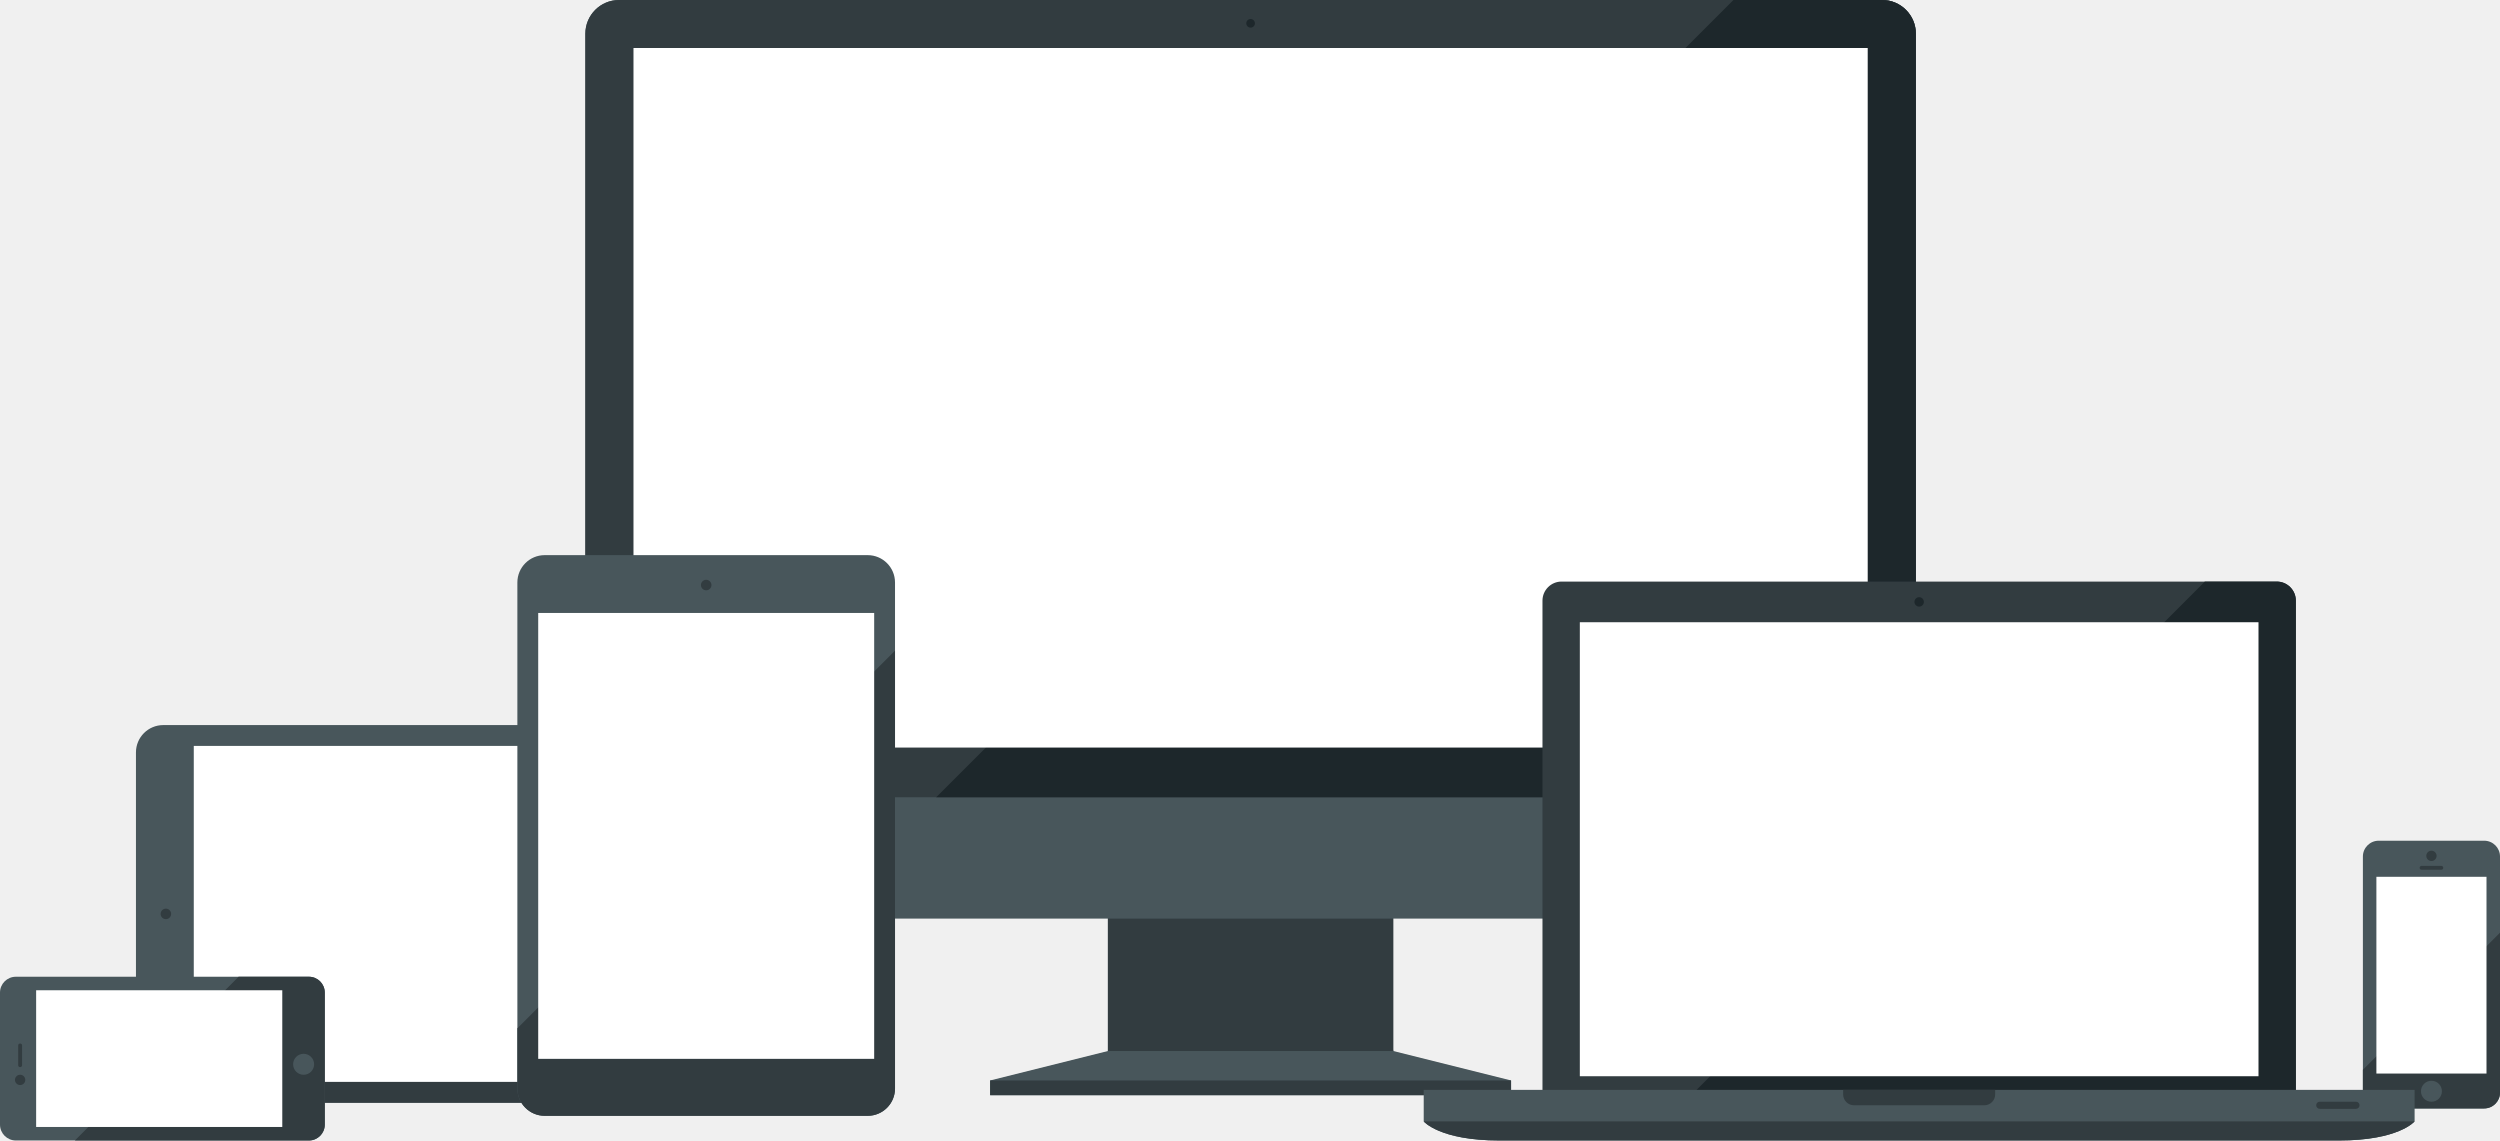
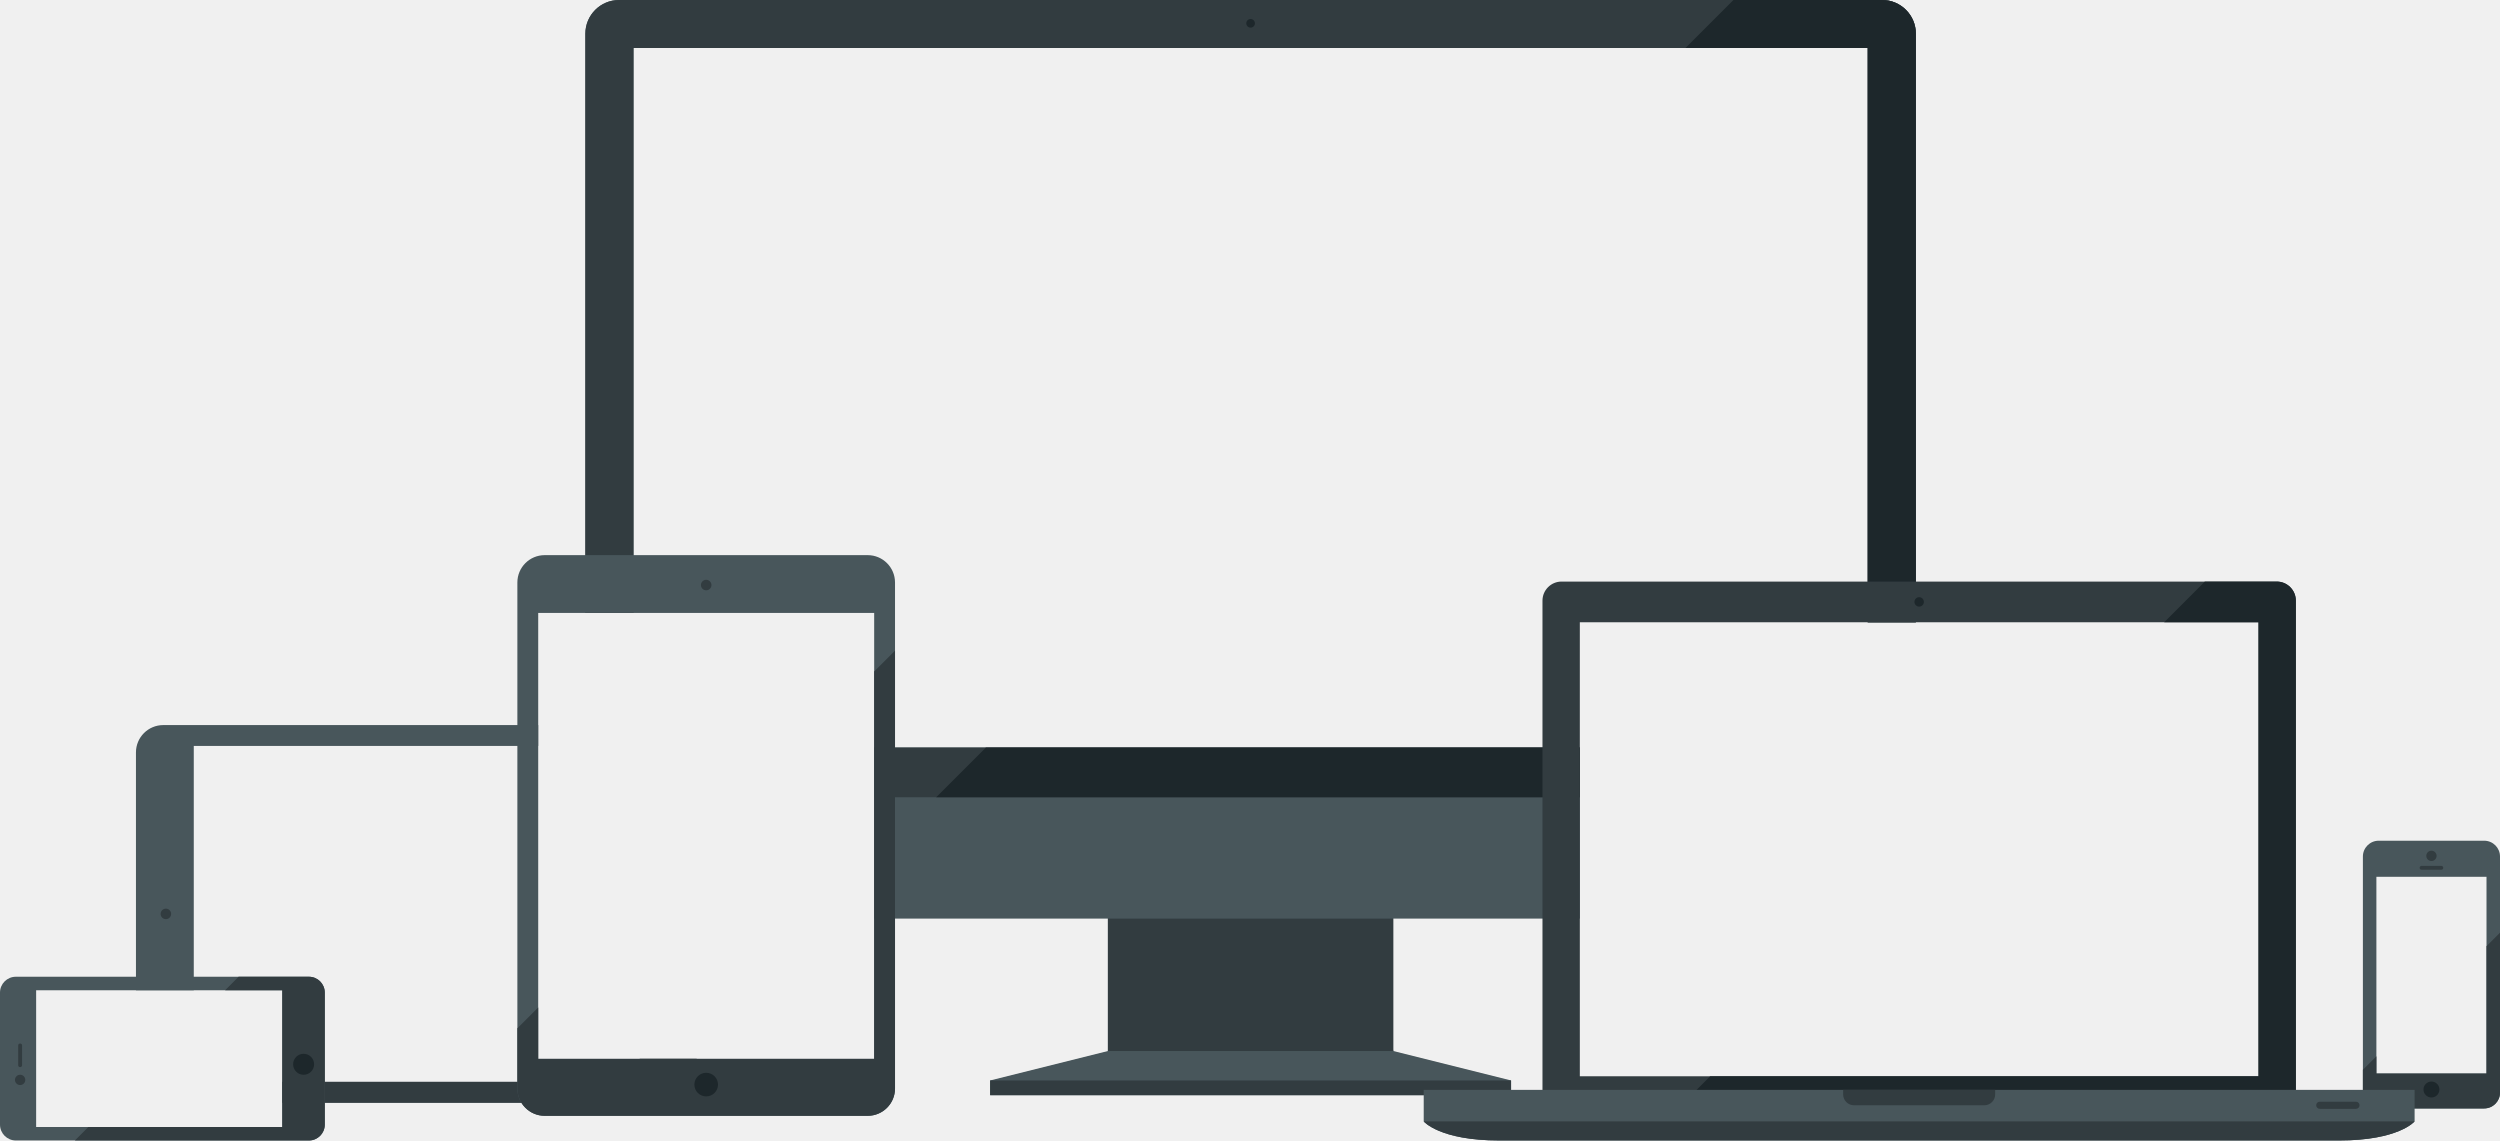
<svg xmlns="http://www.w3.org/2000/svg" width="100%" height="100%" viewBox="0 0 662 302" version="1.1" xml:space="preserve" style="fill-rule:evenodd;clip-rule:evenodd;stroke-linejoin:round;stroke-miterlimit:1.414;">
  <rect id="Artboard1" x="0" y="0" width="662" height="302" style="fill:none;" />
  <clipPath id="_clip1">
    <rect x="0" y="0" width="662" height="302" />
  </clipPath>
  <g clip-path="url(#_clip1)">
-     <g>
-       <g id="mobile-staand">
-         <path d="M625.693,289.32L625.693,226.813C625.693,224.497 627.571,222.619 629.888,222.619L657.805,222.619C660.122,222.619 662,224.497 662,226.813L662,289.32C662,291.637 660.122,293.514 657.805,293.514L629.888,293.514C627.571,293.514 625.693,291.637 625.693,289.32Z" style="fill:#48565b;" />
-         <path d="M662,246.972L662,289.32C662,291.637 660.122,293.514 657.805,293.514L629.888,293.514C627.571,293.514 625.693,291.637 625.693,289.32L625.693,283.279L662,246.972Z" style="fill:#323c40;" />
-         <rect x="629.268" y="232.177" width="29.156" height="52.099" style="fill:#fff;" />
-         <path d="M640.72,229.804L640.72,229.788C640.72,229.508 640.946,229.282 641.225,229.282L646.468,229.282C646.746,229.282 646.973,229.508 646.973,229.788L646.973,229.804C646.973,230.084 646.746,230.31 646.468,230.31L641.225,230.31C640.946,230.31 640.72,230.084 640.72,229.804ZM645.213,226.633C645.213,227.389 644.601,228 643.846,228C643.092,228 642.48,227.389 642.48,226.633C642.48,225.878 643.092,225.267 643.846,225.267C644.601,225.267 645.213,225.878 645.213,226.633Z" style="fill:#323c40;" />
-         <path d="M646.622,288.964C646.622,290.498 645.379,291.74 643.847,291.74C642.314,291.74 641.071,290.498 641.071,288.964C641.071,287.431 642.314,286.188 643.847,286.188C645.379,286.188 646.622,287.431 646.622,288.964Z" style="fill:#48565b;" />
-       </g>
-       <g id="desktop">
-         <path d="M303.346,239.354L293.355,278.312L262.189,286.104L262.189,290L400.129,290L400.129,286.104L368.963,278.312L358.972,239.354L303.346,239.354Z" style="fill:#48565b;" />
-         <rect x="293.355" y="239.354" width="75.607" height="38.958" style="fill:#323c40;" />
-         <rect x="262.189" y="286.109" width="137.94" height="3.891" style="fill:#323c40;" />
-         <path d="M498.389,243.25L163.928,243.25C158.997,243.25 155,239.252 155,234.321L155,8.929C155,3.997 158.997,0 163.928,0L498.389,0C503.32,0 507.318,3.997 507.318,8.929L507.318,234.321C507.318,239.252 503.32,243.25 498.389,243.25Z" style="fill:#48565b;" />
-         <path d="M155,211.117L155,8.929C155,3.997 158.997,0 163.928,0L498.389,0C503.32,0 507.318,3.997 507.318,8.929L507.318,211.117L155,211.117Z" style="fill:#323c40;" />
-         <path d="M459.009,0L498.389,0C503.32,0 507.318,3.997 507.318,8.929L507.318,211.117L247.892,211.117L459.009,0Z" style="fill:#1d272b;" />
-         <rect x="167.747" y="12.71" width="326.823" height="185.245" style="fill:#fff;" />
-         <path d="M332.303,6.175C332.303,6.807 331.79,7.319 331.158,7.319C330.526,7.319 330.015,6.807 330.015,6.175C330.015,5.544 330.526,5.031 331.158,5.031C331.79,5.031 332.303,5.544 332.303,6.175Z" style="fill:#1d272b;" />
-       </g>
-       <g id="laptop">
-         <path d="M607.939,292.506L408.448,292.506L408.448,159.056C408.448,156.263 410.712,154 413.503,154L602.884,154C605.676,154 607.939,156.263 607.939,159.056L607.939,292.506Z" style="fill:#323c40;" />
-         <path d="M509.444,159.383C509.444,160.074 508.883,160.633 508.193,160.633C507.503,160.633 506.944,160.074 506.944,159.383C506.944,158.693 507.503,158.134 508.193,158.134C508.883,158.134 509.444,158.693 509.444,159.383Z" style="fill:#1d272b;" />
-         <path d="M583.842,154L602.884,154C605.676,154 607.939,156.263 607.939,159.056L607.939,292.506L445.335,292.506L583.842,154Z" style="fill:#1d272b;" />
-         <path d="M377,288.599L377,296.95C377,296.95 381.175,302 396.998,302L619.39,302C635.211,302 639.388,296.95 639.388,296.95L639.388,288.599L377,288.599Z" style="fill:#48565b;" />
-         <path d="M377,296.95C377,296.95 381.175,302 396.998,302L619.39,302C635.211,302 639.388,296.95 639.388,296.95L377,296.95Z" style="fill:#323c40;" />
-         <path d="M624.805,292.692C624.805,293.204 624.389,293.62 623.878,293.62L614.255,293.62C613.743,293.62 613.328,293.204 613.328,292.692L613.328,292.661C613.328,292.148 613.743,291.733 614.255,291.733L623.878,291.733C624.389,291.733 624.805,292.148 624.805,292.661L624.805,292.692Z" style="fill:#323c40;" />
-         <path d="M528.323,288.599L528.323,289.801C528.323,291.389 527.036,292.677 525.448,292.677L490.94,292.677C489.352,292.677 488.064,291.389 488.064,289.801L488.064,288.599L528.323,288.599Z" style="fill:#323c40;" />
-         <rect x="418.337" y="164.768" width="179.713" height="120.219" style="fill:#fff;" />
-       </g>
-       <g id="tablet-liggend">
-         <path d="M184.468,199.239L184.468,284.761C184.468,288.759 181.228,292 177.229,292L43.239,292C39.241,292 36,288.759 36,284.761L36,199.239C36,195.24 39.241,192 43.239,192L177.229,192C181.228,192 184.468,195.24 184.468,199.239Z" style="fill:#48565b;" />
-         <path d="M161.292,192L177.229,192C181.228,192 184.468,195.24 184.468,199.239L184.468,284.761C184.468,288.759 181.229,291.999 177.229,292L61.291,292L161.292,192Z" style="fill:#323c40;" />
-         <rect x="51.312" y="197.518" width="118.071" height="88.964" style="fill:#fff;" />
-         <path d="M42.529,242C42.529,241.229 43.153,240.606 43.923,240.606C44.692,240.606 45.317,241.229 45.317,242C45.317,242.77 44.692,243.395 43.923,243.395C43.153,243.395 42.529,242.77 42.529,242Z" style="fill:#323c40;" />
-       </g>
-       <g id="tablet-staand">
-         <path d="M144.239,295.468L229.761,295.468C233.759,295.468 237,292.228 237,288.229L237,154.239C237,150.241 233.759,147 229.761,147L144.239,147C140.24,147 137,150.241 137,154.239L137,288.229C137,292.228 140.24,295.468 144.239,295.468Z" style="fill:#48565b;" />
-         <path d="M137,272.292L137,288.229C137,292.228 140.24,295.468 144.239,295.468L229.761,295.468C233.759,295.468 236.999,292.229 237,288.229L237,172.291L137,272.292Z" style="fill:#323c40;" />
-         <path d="M142.518,280.383L142.518,162.312L231.482,162.312L231.482,280.383L142.518,280.383Z" style="fill:#fff;" />
-         <path d="M187,153.529C186.229,153.529 185.606,154.153 185.606,154.923C185.606,155.692 186.229,156.317 187,156.317C187.77,156.317 188.395,155.692 188.395,154.923C188.395,154.153 187.77,153.529 187,153.529Z" style="fill:#323c40;" />
-       </g>
-       <g id="mobile-liggend">
-         <path d="M81.8,302L4.2,302C1.88,302 0,300.12 0,297.8L0,262.84C0,260.521 1.88,258.64 4.2,258.64L81.8,258.64C84.12,258.64 86,260.521 86,262.84L86,297.8C86,300.12 84.12,302 81.8,302Z" style="fill:#48565b;" />
-         <path d="M63.184,258.64L81.8,258.64C84.12,258.64 86,260.521 86,262.84L86,297.8C86,300.12 84.12,302 81.8,302L19.824,302L63.184,258.64Z" style="fill:#323c40;" />
-         <path d="M74.748,298.421L74.748,262.22L9.57,262.22L9.57,298.421L74.748,298.421Z" style="fill:#fff;" />
-         <path d="M5.339,282.579L5.323,282.579C5.043,282.579 4.816,282.353 4.816,282.074L4.816,276.824C4.816,276.546 5.043,276.319 5.323,276.319L5.339,276.319C5.619,276.319 5.846,276.546 5.846,276.824L5.846,282.074C5.846,282.353 5.619,282.579 5.339,282.579Z" style="fill:#323c40;" />
-         <path d="M5.331,284.589C6.087,284.589 6.699,285.202 6.699,285.957C6.699,286.712 6.087,287.325 5.331,287.325C4.575,287.325 3.963,286.712 3.963,285.957C3.963,285.202 4.575,284.589 5.331,284.589Z" style="fill:#323c40;" />
-         <path d="M80.397,279.043C81.933,279.043 83.177,280.288 83.177,281.821C83.177,283.356 81.933,284.601 80.397,284.601C78.863,284.601 77.618,283.356 77.618,281.821C77.618,280.288 78.863,279.043 80.397,279.043Z" style="fill:#48565b;" />
-       </g>
+     <g id="mobile-staand">
+       <path d="M657.805,293.514L629.888,293.514C627.571,293.514 625.693,291.637 625.693,289.32L625.693,226.813C625.693,224.497 627.571,222.619 629.888,222.619L657.805,222.619C660.122,222.619 662,224.497 662,226.813L662,289.32C662,291.637 660.122,293.514 657.805,293.514ZM658.424,232.177L629.268,232.177L629.268,284.276L658.424,284.276L658.424,232.177Z" style="fill:#48565b;" />
+       <path d="M658.424,250.548L662,246.972L662,289.32C662,291.637 660.122,293.514 657.805,293.514L629.888,293.514C627.571,293.514 625.693,291.637 625.693,289.32L625.693,283.279L629.268,279.704L629.268,284.276L658.424,284.276L658.424,250.548Z" style="fill:#323c40;" />
+       <path d="M640.72,229.804L640.72,229.788C640.72,229.508 640.946,229.282 641.225,229.282L646.468,229.282C646.746,229.282 646.973,229.508 646.973,229.788L646.973,229.804C646.973,230.084 646.746,230.31 646.468,230.31L641.225,230.31C640.946,230.31 640.72,230.084 640.72,229.804ZM645.213,226.633C645.213,227.389 644.601,228 643.846,228C643.092,228 642.48,227.389 642.48,226.633C642.48,225.878 643.092,225.267 643.846,225.267C644.601,225.267 645.213,225.878 645.213,226.633Z" style="fill:#323c40;" />
+       <path d="M645.958,288.505C645.958,289.672 645.012,290.617 643.847,290.617C642.681,290.617 641.735,289.672 641.735,288.505C641.735,287.339 642.681,286.393 643.847,286.393C645.012,286.393 645.958,287.339 645.958,288.505Z" style="fill:#1d272b;" />
+     </g>
+     <g id="desktop">
+       <path d="M303.346,239.354L293.355,278.312L262.189,286.104L262.189,290L400.129,290L400.129,286.104L368.963,278.312L358.972,239.354L303.346,239.354Z" style="fill:#48565b;" />
+       <rect x="293.355" y="239.354" width="75.607" height="38.958" style="fill:#323c40;" />
+       <rect x="262.189" y="286.109" width="137.94" height="3.891" style="fill:#323c40;" />
+       <path d="M418.337,197.955L418.337,243.25L231.482,243.25L231.482,197.955L418.337,197.955ZM167.747,162.312L155,162.312L155,8.929C155,3.997 158.997,0 163.928,0L498.389,0C503.32,0 507.318,3.997 507.318,8.929L507.318,164.768L494.57,164.768L494.57,12.71L167.747,12.71L167.747,162.312Z" style="fill:#48565b;" />
+       <path d="M418.337,197.955L418.337,211.117L231.482,211.117L231.482,197.955L418.337,197.955ZM167.747,162.312L155,162.312L155,8.929C155,3.997 158.997,0 163.928,0L498.389,0C503.32,0 507.318,3.997 507.318,8.929L507.318,164.768L494.57,164.768L494.57,12.71L167.747,12.71L167.747,162.312Z" style="fill:#323c40;" />
+       <path d="M418.337,197.955L418.337,211.117L247.892,211.117L261.054,197.955L418.337,197.955ZM494.57,164.768L494.57,12.71L446.299,12.71L459.009,0L498.389,0C503.32,0 507.318,3.997 507.318,8.929L507.318,164.768L494.57,164.768Z" style="fill:#1d272b;" />
+       <path d="M332.303,6.175C332.303,6.807 331.79,7.319 331.158,7.319C330.526,7.319 330.015,6.807 330.015,6.175C330.015,5.544 330.526,5.031 331.158,5.031C331.79,5.031 332.303,5.544 332.303,6.175Z" style="fill:#1d272b;" />
+     </g>
+     <g id="laptop">
+       <path d="M607.939,292.506L408.448,292.506L408.448,159.056C408.448,156.263 410.712,154 413.503,154L602.884,154C605.676,154 607.939,156.263 607.939,159.056L607.939,292.506ZM598.05,284.987L598.05,164.768L418.337,164.768L418.337,284.987L598.05,284.987Z" style="fill:#323c40;" />
+       <path d="M573.075,164.768L583.842,154L602.884,154C605.676,154 607.939,156.263 607.939,159.056L607.939,292.506L445.335,292.506L452.855,284.987L598.05,284.987L598.05,164.768L573.075,164.768Z" style="fill:#1d272b;" />
+       <path d="M509.444,159.383C509.444,160.074 508.883,160.633 508.193,160.633C507.503,160.633 506.944,160.074 506.944,159.383C506.944,158.693 507.503,158.134 508.193,158.134C508.883,158.134 509.444,158.693 509.444,159.383Z" style="fill:#1d272b;" />
+       <path d="M377,288.599L377,296.95C377,296.95 381.175,302 396.998,302L619.39,302C635.211,302 639.388,296.95 639.388,296.95L639.388,288.599L377,288.599Z" style="fill:#48565b;" />
+       <path d="M377,296.95C377,296.95 381.175,302 396.998,302L619.39,302C635.211,302 639.388,296.95 639.388,296.95L377,296.95Z" style="fill:#323c40;" />
+       <path d="M624.805,292.692C624.805,293.204 624.389,293.62 623.878,293.62L614.255,293.62C613.743,293.62 613.328,293.204 613.328,292.692L613.328,292.661C613.328,292.148 613.743,291.733 614.255,291.733L623.878,291.733C624.389,291.733 624.805,292.148 624.805,292.661L624.805,292.692Z" style="fill:#323c40;" />
+       <path d="M528.323,288.599L528.323,289.801C528.323,291.389 527.036,292.677 525.448,292.677L490.94,292.677C489.352,292.677 488.064,291.389 488.064,289.801L488.064,288.599L528.323,288.599Z" style="fill:#323c40;" />
+     </g>
+     <g id="tablet-liggend">
+       <path d="M184.468,280.383L184.468,284.761C184.468,288.758 181.229,291.999 177.229,292L74.748,292L74.748,286.482L169.383,286.482L169.383,280.383L184.468,280.383ZM142.518,192L142.518,197.518L51.312,197.518L51.312,262.22L36,262.22L36,199.239C36,195.24 39.241,192 43.239,192L142.518,192Z" style="fill:#48565b;" />
+       <path d="M184.468,280.383L184.468,284.761C184.468,288.758 181.23,291.999 177.229,292L74.748,292L74.748,286.482L169.383,286.482L169.383,280.383L184.468,280.383Z" style="fill:#323c40;" />
+       <path d="M42.529,242C42.529,241.229 43.153,240.606 43.923,240.606C44.692,240.606 45.317,241.229 45.317,242C45.317,242.77 44.692,243.395 43.923,243.395C43.153,243.395 42.529,242.77 42.529,242Z" style="fill:#323c40;" />
+     </g>
+     <g id="tablet-staand">
+       <path d="M229.761,147C233.759,147 237,150.241 237,154.239L237,288.229C237,292.228 233.759,295.468 229.761,295.468L144.239,295.468C140.24,295.468 137,292.228 137,288.229L137,154.239C137,150.241 140.24,147 144.239,147L229.761,147ZM231.482,280.383L231.482,162.312L142.518,162.312L142.518,280.383L231.482,280.383Z" style="fill:#48565b;" />
+       <path d="M231.482,177.809L237,172.291L237,288.229C236.999,292.229 233.759,295.468 229.761,295.468L144.239,295.468C140.24,295.468 137,292.228 137,288.229L137,272.292L142.518,266.773L142.518,280.383L231.482,280.383L231.482,177.809Z" style="fill:#323c40;" />
+       <path d="M187,153.529C186.229,153.529 185.606,154.153 185.606,154.923C185.606,155.692 186.229,156.317 187,156.317C187.77,156.317 188.395,155.692 188.395,154.923C188.395,154.153 187.77,153.529 187,153.529Z" style="fill:#323c40;" />
+       <path d="M187,284.074C188.728,284.074 190.128,285.474 190.128,287.2C190.128,288.928 188.728,290.328 187,290.328C185.273,290.328 183.872,288.928 183.872,287.2C183.872,285.474 185.273,284.074 187,284.074Z" style="fill:#1d272b;" />
+     </g>
+     <g id="mobile-liggend">
+       <path d="M81.8,302L4.2,302C1.88,302 0,300.12 0,297.8L0,262.84C0,260.521 1.88,258.64 4.2,258.64L81.8,258.64C84.12,258.64 86,260.521 86,262.84L86,297.8C86,300.12 84.12,302 81.8,302ZM74.748,262.22L9.57,262.22L9.57,298.421L74.748,298.421L74.748,262.22Z" style="fill:#48565b;" />
+       <path d="M59.604,262.22L63.184,258.64L81.8,258.64C84.12,258.64 86,260.521 86,262.84L86,297.8C86,300.119 84.121,302 81.8,302L19.824,302L23.403,298.421L74.748,298.421L74.748,262.22L59.604,262.22Z" style="fill:#323c40;" />
+       <path d="M5.339,282.579L5.323,282.579C5.043,282.579 4.816,282.353 4.816,282.074L4.816,276.824C4.816,276.546 5.043,276.319 5.323,276.319L5.339,276.319C5.619,276.319 5.846,276.546 5.846,276.824L5.846,282.074C5.846,282.353 5.619,282.579 5.339,282.579Z" style="fill:#323c40;" />
+       <path d="M5.331,284.589C6.087,284.589 6.699,285.202 6.699,285.957C6.699,286.712 6.087,287.325 5.331,287.325C4.575,287.325 3.963,286.712 3.963,285.957C3.963,285.202 4.575,284.589 5.331,284.589Z" style="fill:#323c40;" />
+       <path d="M80.397,279.043C81.933,279.043 83.177,280.288 83.177,281.821C83.177,283.356 81.933,284.601 80.397,284.601C78.863,284.601 77.618,283.356 77.618,281.821C77.618,280.288 78.863,279.043 80.397,279.043Z" style="fill:#1d272b;" />
    </g>
  </g>
</svg>
